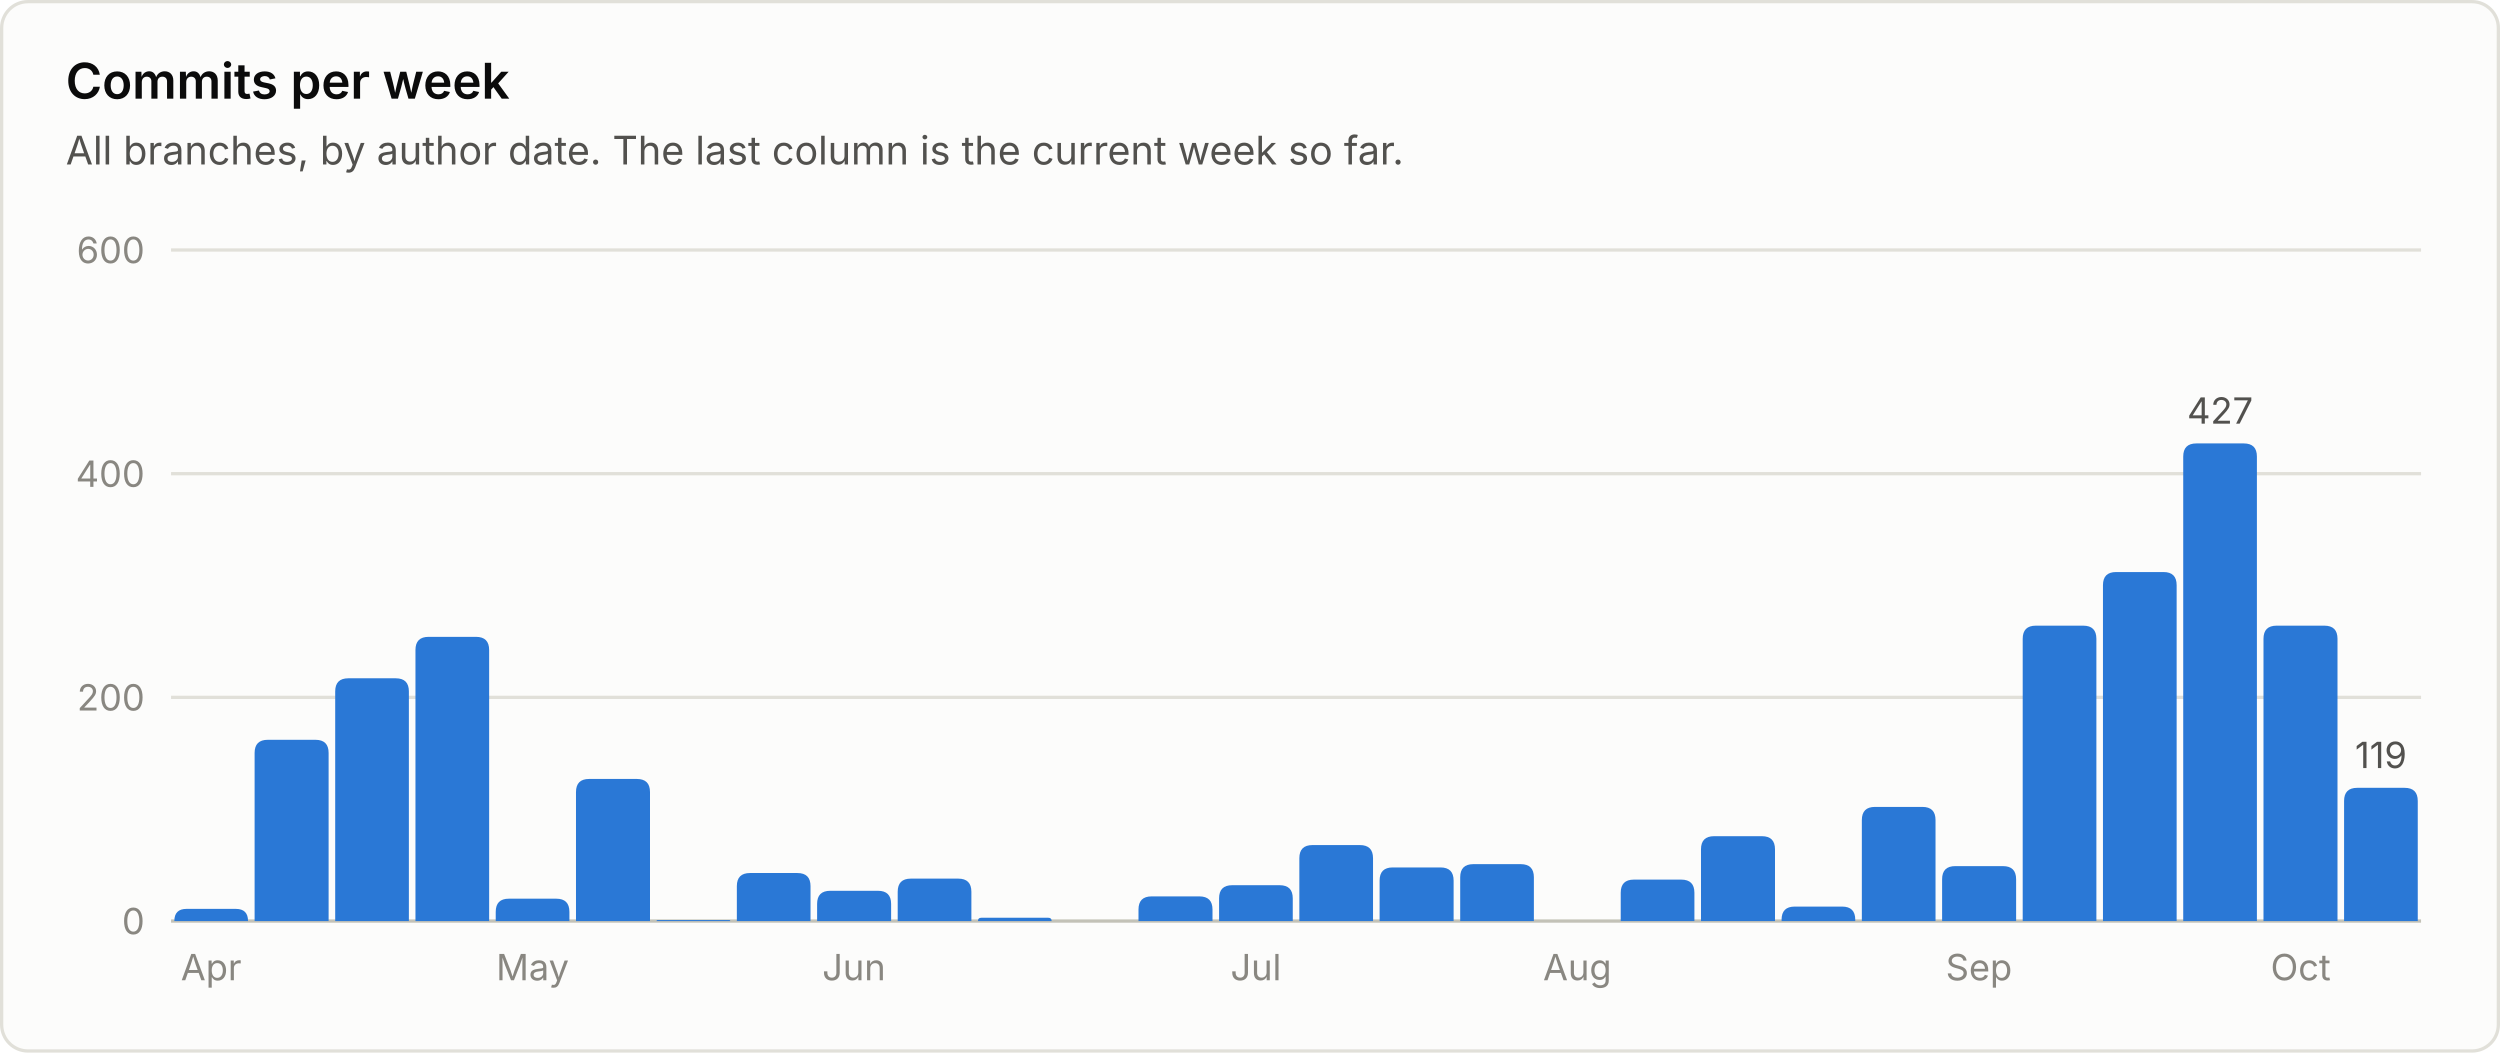
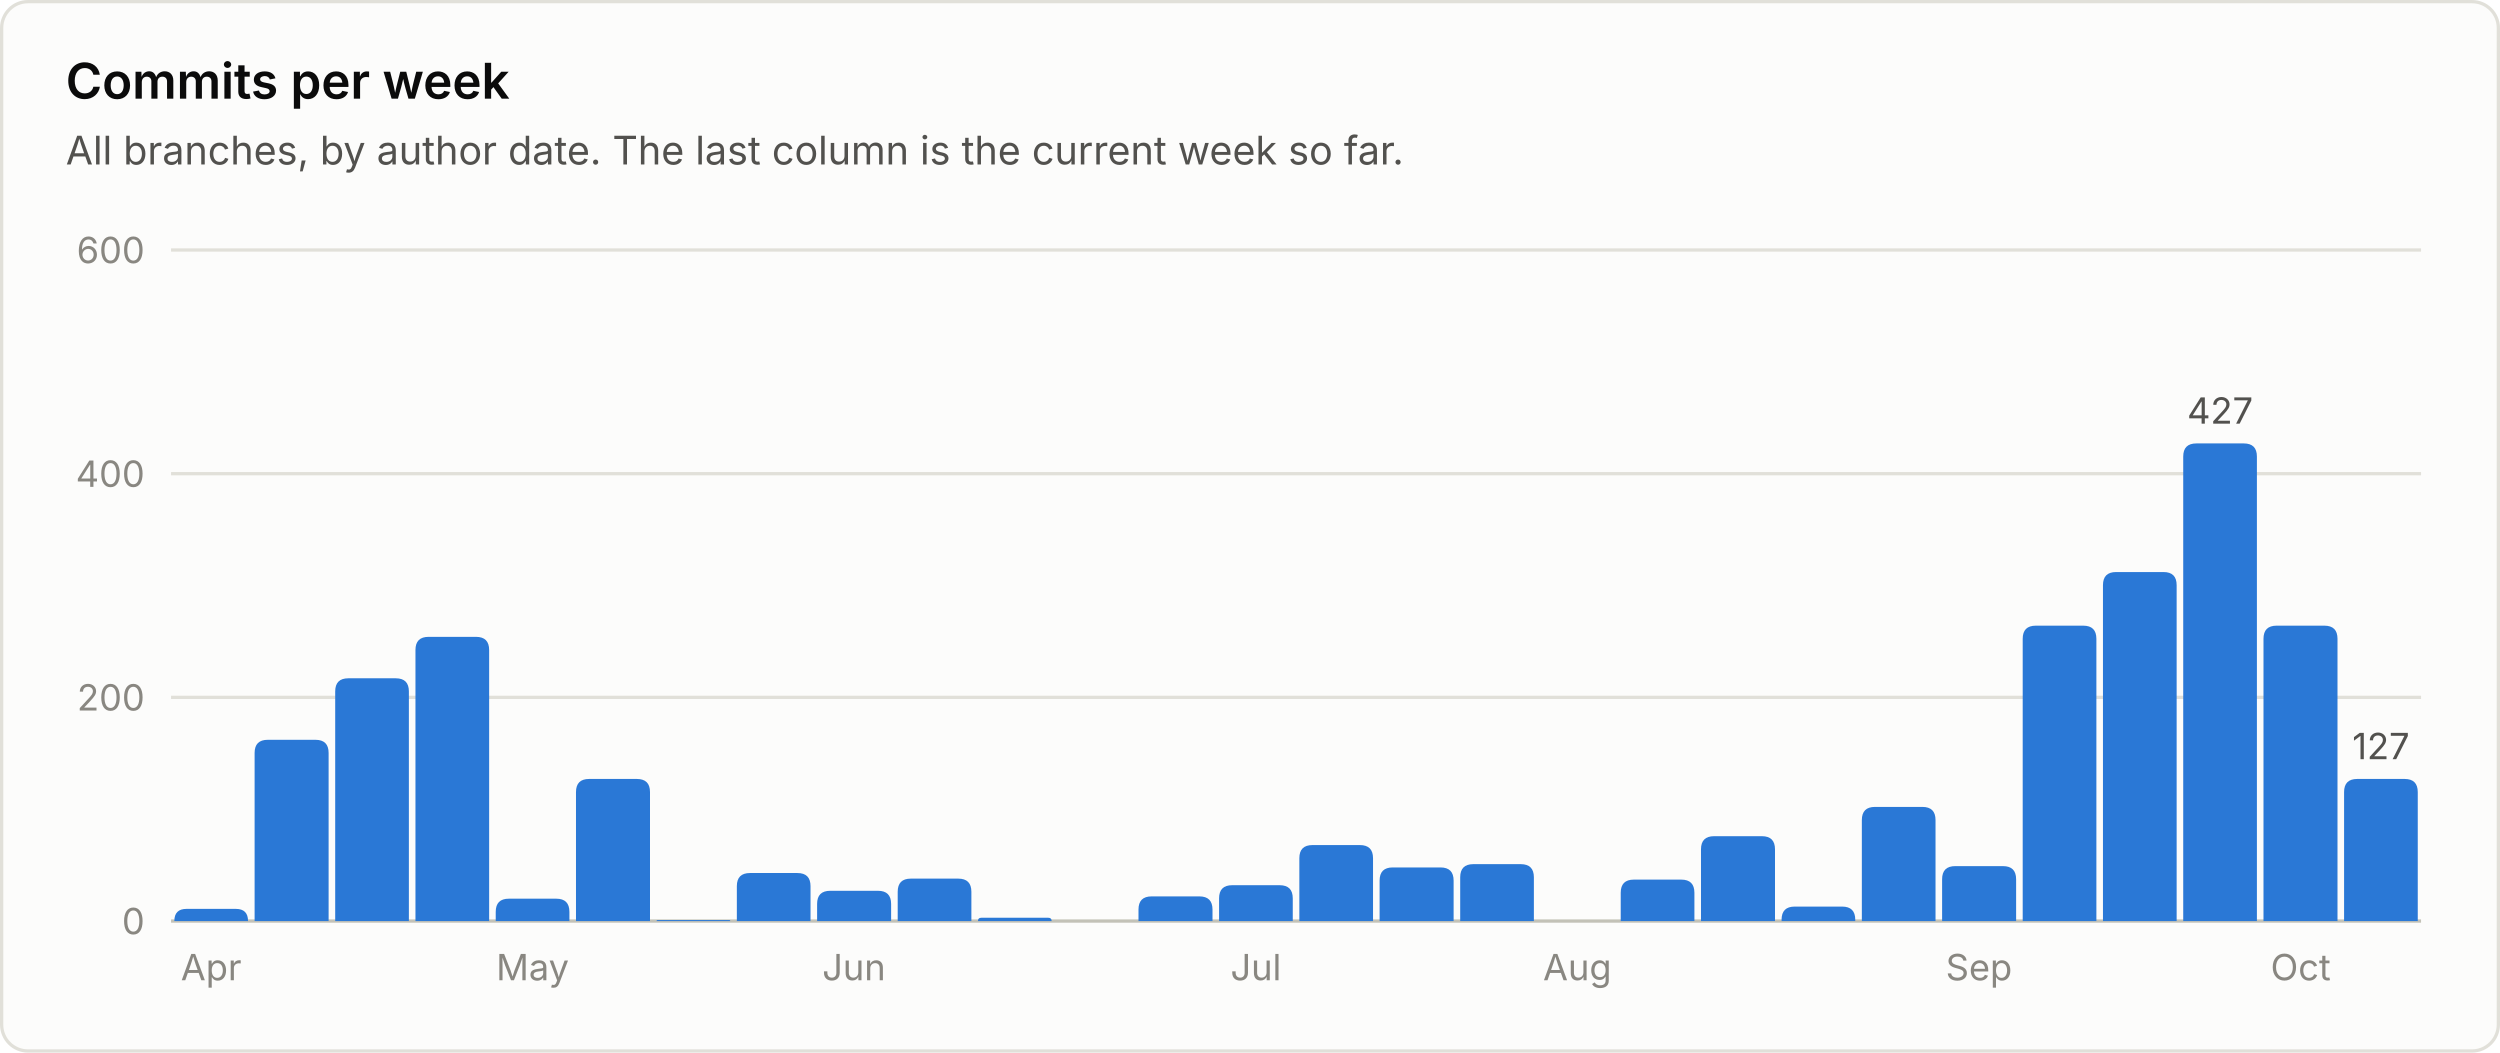
<svg xmlns="http://www.w3.org/2000/svg" viewBox="0 0 760 320" width="760" height="320" role="img" font-family="system-ui, -apple-system, 'Segoe UI', sans-serif">
  <rect x="0.5" y="0.5" width="759" height="319" rx="8" fill="#fcfcfb" stroke="#e1e0d9" />
  <text x="20.0" y="30.0" fill="#0b0b0b" font-size="15" font-weight="600" text-anchor="start">Commits per week</text>
  <text x="20.0" y="50.0" fill="#52514e" font-size="12" font-weight="400" text-anchor="start">All branches, by author date. The last column is the current week so far.</text>
  <line x1="52" y1="280.0" x2="736" y2="280.0" stroke="#c3c2b7" stroke-width="1" />
  <text x="44.0" y="284.0" fill="#898781" font-size="11" font-weight="400" text-anchor="end">0</text>
  <line x1="52" y1="212.0" x2="736" y2="212.0" stroke="#e1e0d9" stroke-width="1" />
  <text x="44.0" y="216.0" fill="#898781" font-size="11" font-weight="400" text-anchor="end">200</text>
  <line x1="52" y1="144.0" x2="736" y2="144.0" stroke="#e1e0d9" stroke-width="1" />
  <text x="44.0" y="148.0" fill="#898781" font-size="11" font-weight="400" text-anchor="end">400</text>
  <line x1="52" y1="76.0" x2="736" y2="76.0" stroke="#e1e0d9" stroke-width="1" />
  <text x="44.0" y="80.0" fill="#898781" font-size="11" font-weight="400" text-anchor="end">600</text>
  <path d="M53.0 280.0 V280.0 Q53.0 276.3 56.7 276.3 H71.7 Q75.4 276.3 75.4 280.0 V280.0 Z" fill="#2a78d6" />
  <text x="64.2" y="298.0" fill="#898781" font-size="11" font-weight="400" text-anchor="middle">Apr</text>
  <path d="M77.4 280.0 V228.9 Q77.4 224.9 81.4 224.9 H95.9 Q99.9 224.9 99.9 228.9 V280.0 Z" fill="#2a78d6" />
  <path d="M101.9 280.0 V210.2 Q101.9 206.2 105.9 206.2 H120.3 Q124.3 206.2 124.3 210.2 V280.0 Z" fill="#2a78d6" />
  <path d="M126.3 280.0 V197.6 Q126.3 193.6 130.3 193.6 H144.7 Q148.7 193.6 148.7 197.6 V280.0 Z" fill="#2a78d6" />
  <path d="M150.7 280.0 V277.2 Q150.7 273.2 154.7 273.2 H169.1 Q173.1 273.2 173.1 277.2 V280.0 Z" fill="#2a78d6" />
  <text x="161.9" y="298.0" fill="#898781" font-size="11" font-weight="400" text-anchor="middle">May</text>
  <path d="M175.1 280.0 V240.8 Q175.1 236.8 179.1 236.8 H193.6 Q197.6 236.8 197.6 240.8 V280.0 Z" fill="#2a78d6" />
  <path d="M199.6 280.0 V280.0 Q199.6 279.7 199.9 279.7 H221.7 Q222.0 279.7 222.0 280.0 V280.0 Z" fill="#2a78d6" />
  <path d="M224.0 280.0 V269.4 Q224.0 265.4 228.0 265.4 H242.4 Q246.4 265.4 246.4 269.4 V280.0 Z" fill="#2a78d6" />
  <path d="M248.4 280.0 V274.8 Q248.4 270.8 252.4 270.8 H266.9 Q270.9 270.8 270.9 274.8 V280.0 Z" fill="#2a78d6" />
  <text x="259.6" y="298.0" fill="#898781" font-size="11" font-weight="400" text-anchor="middle">Jun</text>
  <path d="M272.9 280.0 V271.1 Q272.9 267.1 276.9 267.1 H291.3 Q295.3 267.1 295.3 271.1 V280.0 Z" fill="#2a78d6" />
  <path d="M297.3 280.0 V280.0 Q297.3 279.0 298.3 279.0 H318.7 Q319.7 279.0 319.7 280.0 V280.0 Z" fill="#2a78d6" />
  <path d="M346.1 280.0 V276.5 Q346.1 272.5 350.1 272.5 H364.6 Q368.6 272.5 368.6 276.5 V280.0 Z" fill="#2a78d6" />
  <path d="M370.6 280.0 V273.1 Q370.6 269.1 374.6 269.1 H389.0 Q393.0 269.1 393.0 273.1 V280.0 Z" fill="#2a78d6" />
  <text x="381.8" y="298.0" fill="#898781" font-size="11" font-weight="400" text-anchor="middle">Jul</text>
  <path d="M395.0 280.0 V260.9 Q395.0 256.9 399.0 256.9 H413.4 Q417.4 256.9 417.4 260.9 V280.0 Z" fill="#2a78d6" />
  <path d="M419.4 280.0 V267.7 Q419.4 263.7 423.4 263.7 H437.9 Q441.9 263.7 441.9 267.7 V280.0 Z" fill="#2a78d6" />
  <path d="M443.9 280.0 V266.7 Q443.9 262.7 447.9 262.7 H462.3 Q466.3 262.7 466.3 266.7 V280.0 Z" fill="#2a78d6" />
  <text x="479.5" y="298.0" fill="#898781" font-size="11" font-weight="400" text-anchor="middle">Aug</text>
  <path d="M492.7 280.0 V271.4 Q492.7 267.4 496.7 267.4 H511.1 Q515.1 267.4 515.1 271.4 V280.0 Z" fill="#2a78d6" />
  <path d="M517.1 280.0 V258.2 Q517.1 254.2 521.1 254.2 H535.6 Q539.6 254.2 539.6 258.2 V280.0 Z" fill="#2a78d6" />
  <path d="M541.6 280.0 V279.6 Q541.6 275.6 545.6 275.6 H560.0 Q564.0 275.6 564.0 279.6 V280.0 Z" fill="#2a78d6" />
  <path d="M566.0 280.0 V249.3 Q566.0 245.3 570.0 245.3 H584.4 Q588.4 245.3 588.4 249.3 V280.0 Z" fill="#2a78d6" />
  <path d="M590.4 280.0 V267.3 Q590.4 263.3 594.4 263.3 H608.9 Q612.9 263.3 612.9 267.3 V280.0 Z" fill="#2a78d6" />
  <text x="601.6" y="298.0" fill="#898781" font-size="11" font-weight="400" text-anchor="middle">Sep</text>
  <path d="M614.9 280.0 V194.2 Q614.9 190.2 618.9 190.2 H633.3 Q637.3 190.2 637.3 194.2 V280.0 Z" fill="#2a78d6" />
  <path d="M639.3 280.0 V177.9 Q639.3 173.9 643.3 173.9 H657.7 Q661.7 173.9 661.7 177.9 V280.0 Z" fill="#2a78d6" />
  <path d="M663.7 280.0 V138.8 Q663.7 134.8 667.7 134.8 H682.1 Q686.1 134.8 686.1 138.8 V280.0 Z" fill="#2a78d6" />
  <text x="674.9" y="128.8" fill="#52514e" font-size="11" font-weight="400" text-anchor="middle">427</text>
  <path d="M688.1 280.0 V194.2 Q688.1 190.2 692.1 190.2 H706.6 Q710.6 190.2 710.6 194.2 V280.0 Z" fill="#2a78d6" />
  <text x="699.4" y="298.0" fill="#898781" font-size="11" font-weight="400" text-anchor="middle">Oct</text>
-   <path d="M712.6 280.0 V243.5 Q712.6 239.5 716.6 239.5 H731.0 Q735.0 239.5 735.0 243.5 V280.0 Z" fill="#2a78d6" />
-   <text x="723.8" y="233.5" fill="#52514e" font-size="11" font-weight="400" text-anchor="middle">119</text>
+   <path d="M712.6 280.0 V240.8 Q712.6 236.8 716.6 236.8 H731.0 Q735.0 236.8 735.0 240.8 V280.0 Z" fill="#2a78d6" />
+   <text x="723.8" y="230.8" fill="#52514e" font-size="11" font-weight="400" text-anchor="middle">127</text>
</svg>
